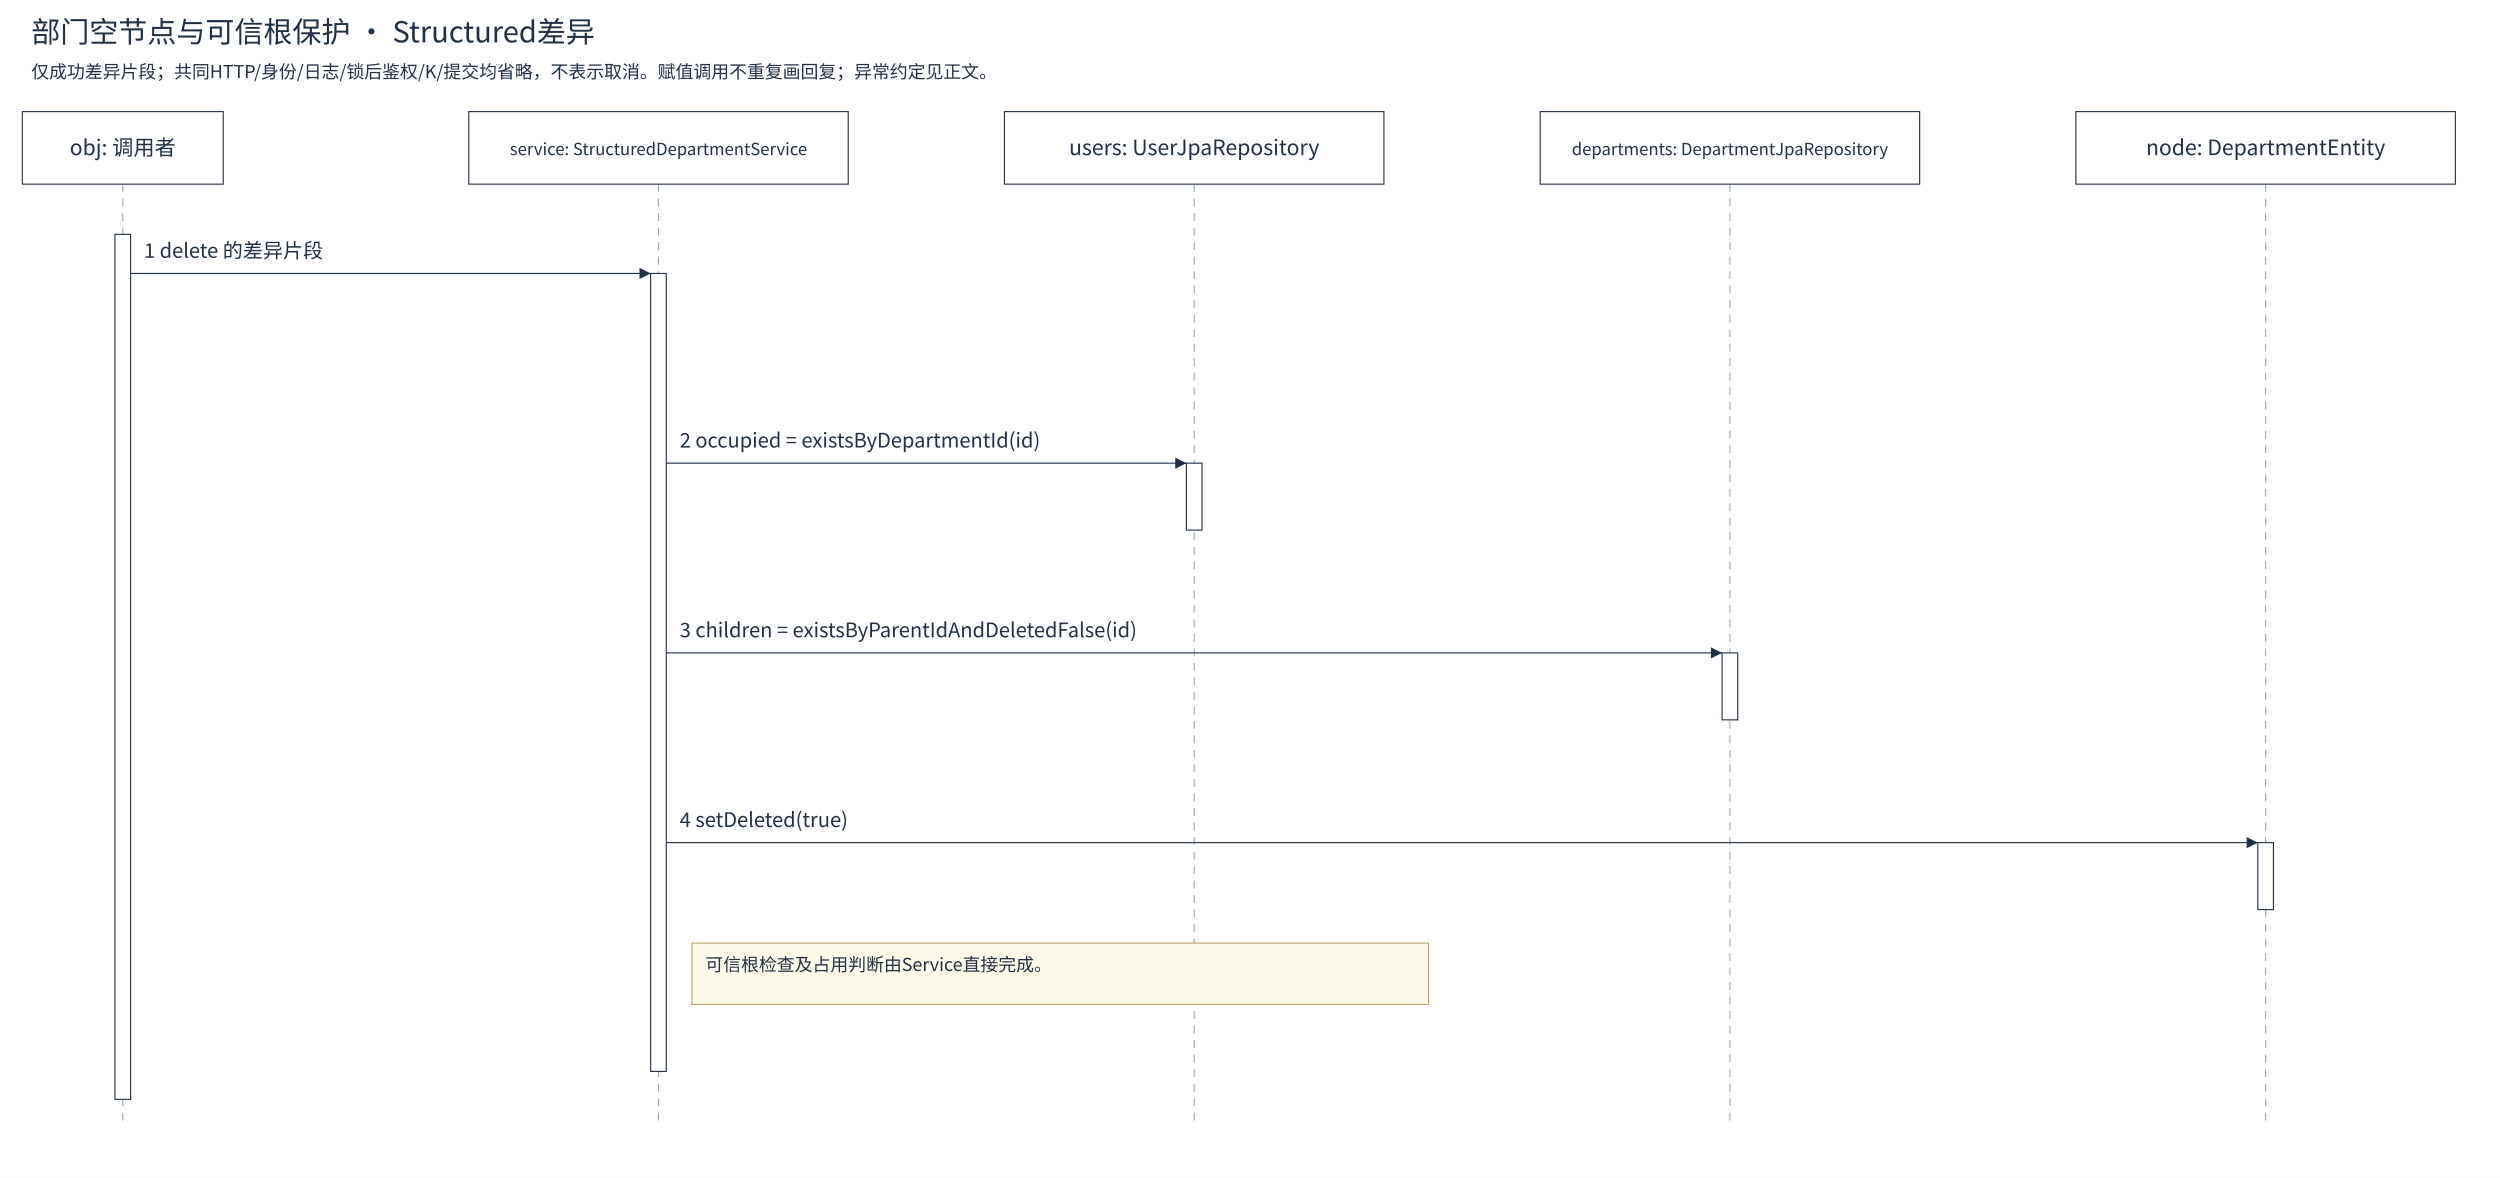
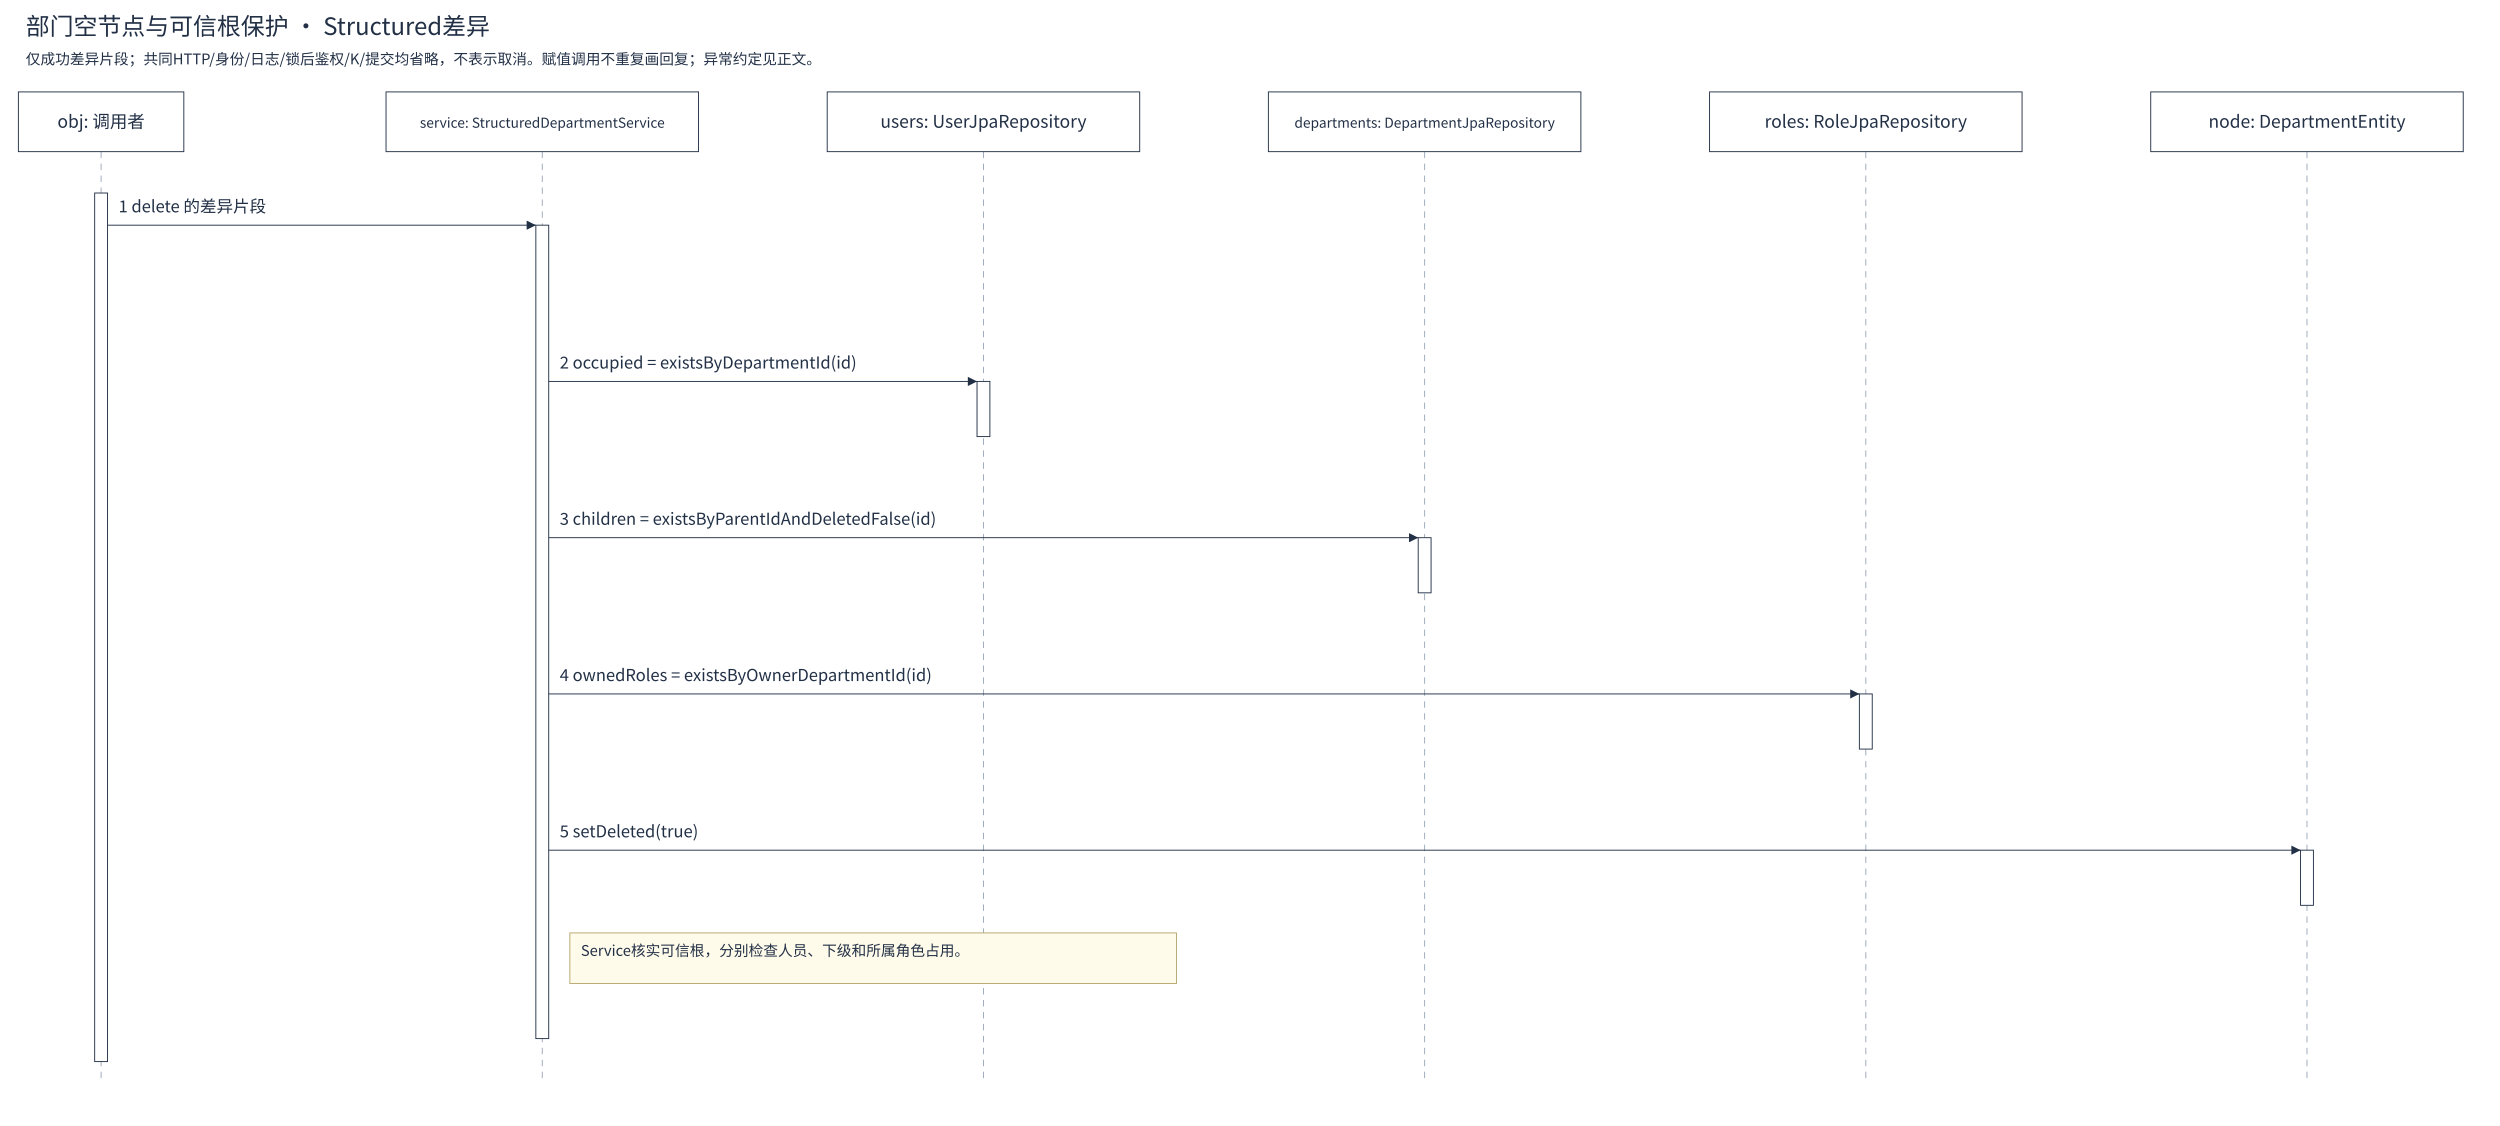
- <svg xmlns="http://www.w3.org/2000/svg" width="2240" height="1055" viewBox="0 0 2240 1055">
+ <svg xmlns="http://www.w3.org/2000/svg" width="2720" height="1225" viewBox="0 0 2720 1225">
  <defs>
    <marker id="open" markerWidth="12" markerHeight="12" refX="11" refY="6" orient="auto">
      <path d="M1,1 L11,6 L1,11" fill="none" stroke="#223046" stroke-width="1.5" />
    </marker>
    <marker id="triangle" markerWidth="14" markerHeight="14" refX="13" refY="7" orient="auto">
      <path d="M1,1 L13,7 L1,13 Z" fill="white" stroke="#245a93" stroke-width="1.4" />
    </marker>
    <marker id="filled" markerWidth="12" markerHeight="12" refX="11" refY="6" orient="auto">
      <path d="M1,1 L11,6 L1,11 Z" fill="#223046" />
    </marker>
  </defs>
  <rect width="100%" height="100%" fill="white" />
  <g font-family="Microsoft YaHei,Noto Sans CJK SC,Arial,sans-serif">
    <text x="28" y="38" font-size="26" text-anchor="start" fill="#223046">部门空节点与可信根保护 · Structured差异</text>
    <text x="28" y="70" font-size="16" text-anchor="start" fill="#223046">仅成功差异片段；共同HTTP/身份/日志/锁后鉴权/K/提交均省略，不表示取消。赋值调用不重复画回复；异常约定见正文。</text>
-     <path d="M110,165V1005" stroke="#9aa7b7" stroke-dasharray="7 6" />
+     <path d="M110,165V1175" stroke="#9aa7b7" stroke-dasharray="7 6" />
    <rect x="20" y="100" width="180" height="65" fill="white" stroke="#223046" />
    <text x="110" y="139" font-size="19" text-anchor="middle" fill="#223046">obj: 调用者</text>
-     <path d="M590,165V1005" stroke="#9aa7b7" stroke-dasharray="7 6" />
+     <path d="M590,165V1175" stroke="#9aa7b7" stroke-dasharray="7 6" />
    <rect x="420" y="100" width="340" height="65" fill="white" stroke="#223046" />
    <text x="590" y="139" font-size="14.972" text-anchor="middle" fill="#223046">service: StructuredDepartmentService</text>
-     <path d="M1070,165V1005" stroke="#9aa7b7" stroke-dasharray="7 6" />
+     <path d="M1070,165V1175" stroke="#9aa7b7" stroke-dasharray="7 6" />
    <rect x="900" y="100" width="340" height="65" fill="white" stroke="#223046" />
    <text x="1070" y="139" font-size="19" text-anchor="middle" fill="#223046">users: UserJpaRepository</text>
-     <path d="M1550,165V1005" stroke="#9aa7b7" stroke-dasharray="7 6" />
+     <path d="M1550,165V1175" stroke="#9aa7b7" stroke-dasharray="7 6" />
    <rect x="1380" y="100" width="340" height="65" fill="white" stroke="#223046" />
    <text x="1550" y="139" font-size="14.972" text-anchor="middle" fill="#223046">departments: DepartmentJpaRepository</text>
-     <path d="M2030,165V1005" stroke="#9aa7b7" stroke-dasharray="7 6" />
+     <path d="M2030,165V1175" stroke="#9aa7b7" stroke-dasharray="7 6" />
    <rect x="1860" y="100" width="340" height="65" fill="white" stroke="#223046" />
-     <text x="2030" y="139" font-size="19" text-anchor="middle" fill="#223046">node: DepartmentEntity</text>
-     <rect x="103" y="210" width="14" height="775" fill="white" stroke="#223046" />
-     <rect x="583" y="245" width="14" height="715" fill="white" stroke="#223046" />
+     <text x="2030" y="139" font-size="19" text-anchor="middle" fill="#223046">roles: RoleJpaRepository</text>
+     <path d="M2510,165V1175" stroke="#9aa7b7" stroke-dasharray="7 6" />
+     <rect x="2340" y="100" width="340" height="65" fill="white" stroke="#223046" />
+     <text x="2510" y="139" font-size="19" text-anchor="middle" fill="#223046">node: DepartmentEntity</text>
+     <rect x="103" y="210" width="14" height="945" fill="white" stroke="#223046" />
+     <rect x="583" y="245" width="14" height="885" fill="white" stroke="#223046" />
    <rect x="1063" y="415" width="14" height="60" fill="white" stroke="#223046" />
    <rect x="1543" y="585" width="14" height="60" fill="white" stroke="#223046" />
    <rect x="2023" y="755" width="14" height="60" fill="white" stroke="#223046" />
-     <rect x="620" y="845" width="660" height="55" fill="#fffbea" stroke="#b6a56d" />
-     <text x="632" y="870" font-size="16" text-anchor="start" fill="#223046">可信根检查及占用判断由Service直接完成。</text>
+     <rect x="2503" y="925" width="14" height="60" fill="white" stroke="#223046" />
+     <rect x="620" y="1015" width="660" height="55" fill="#fffbea" stroke="#b6a56d" />
+     <text x="632" y="1040" font-size="16" text-anchor="start" fill="#223046">Service核实可信根，分别检查人员、下级和所属角色占用。</text>
    <path d="M117,245H583" stroke="#223046" marker-end="url(#filled)" />
    <text x="129" y="231" font-size="18" text-anchor="start" fill="#223046">1 delete 的差异片段</text>
    <path d="M597,415H1063" stroke="#223046" marker-end="url(#filled)" />
    <text x="609" y="401" font-size="18" text-anchor="start" fill="#223046">2 occupied = existsByDepartmentId(id)</text>
    <path d="M597,585H1543" stroke="#223046" marker-end="url(#filled)" />
    <text x="609" y="571" font-size="18" text-anchor="start" fill="#223046">3 children = existsByParentIdAndDeletedFalse(id)</text>
    <path d="M597,755H2023" stroke="#223046" marker-end="url(#filled)" />
-     <text x="609" y="741" font-size="18" text-anchor="start" fill="#223046">4 setDeleted(true)</text>
+     <text x="609" y="741" font-size="18" text-anchor="start" fill="#223046">4 ownedRoles = existsByOwnerDepartmentId(id)</text>
+     <path d="M597,925H2503" stroke="#223046" marker-end="url(#filled)" />
+     <text x="609" y="911" font-size="18" text-anchor="start" fill="#223046">5 setDeleted(true)</text>
  </g>
</svg>
